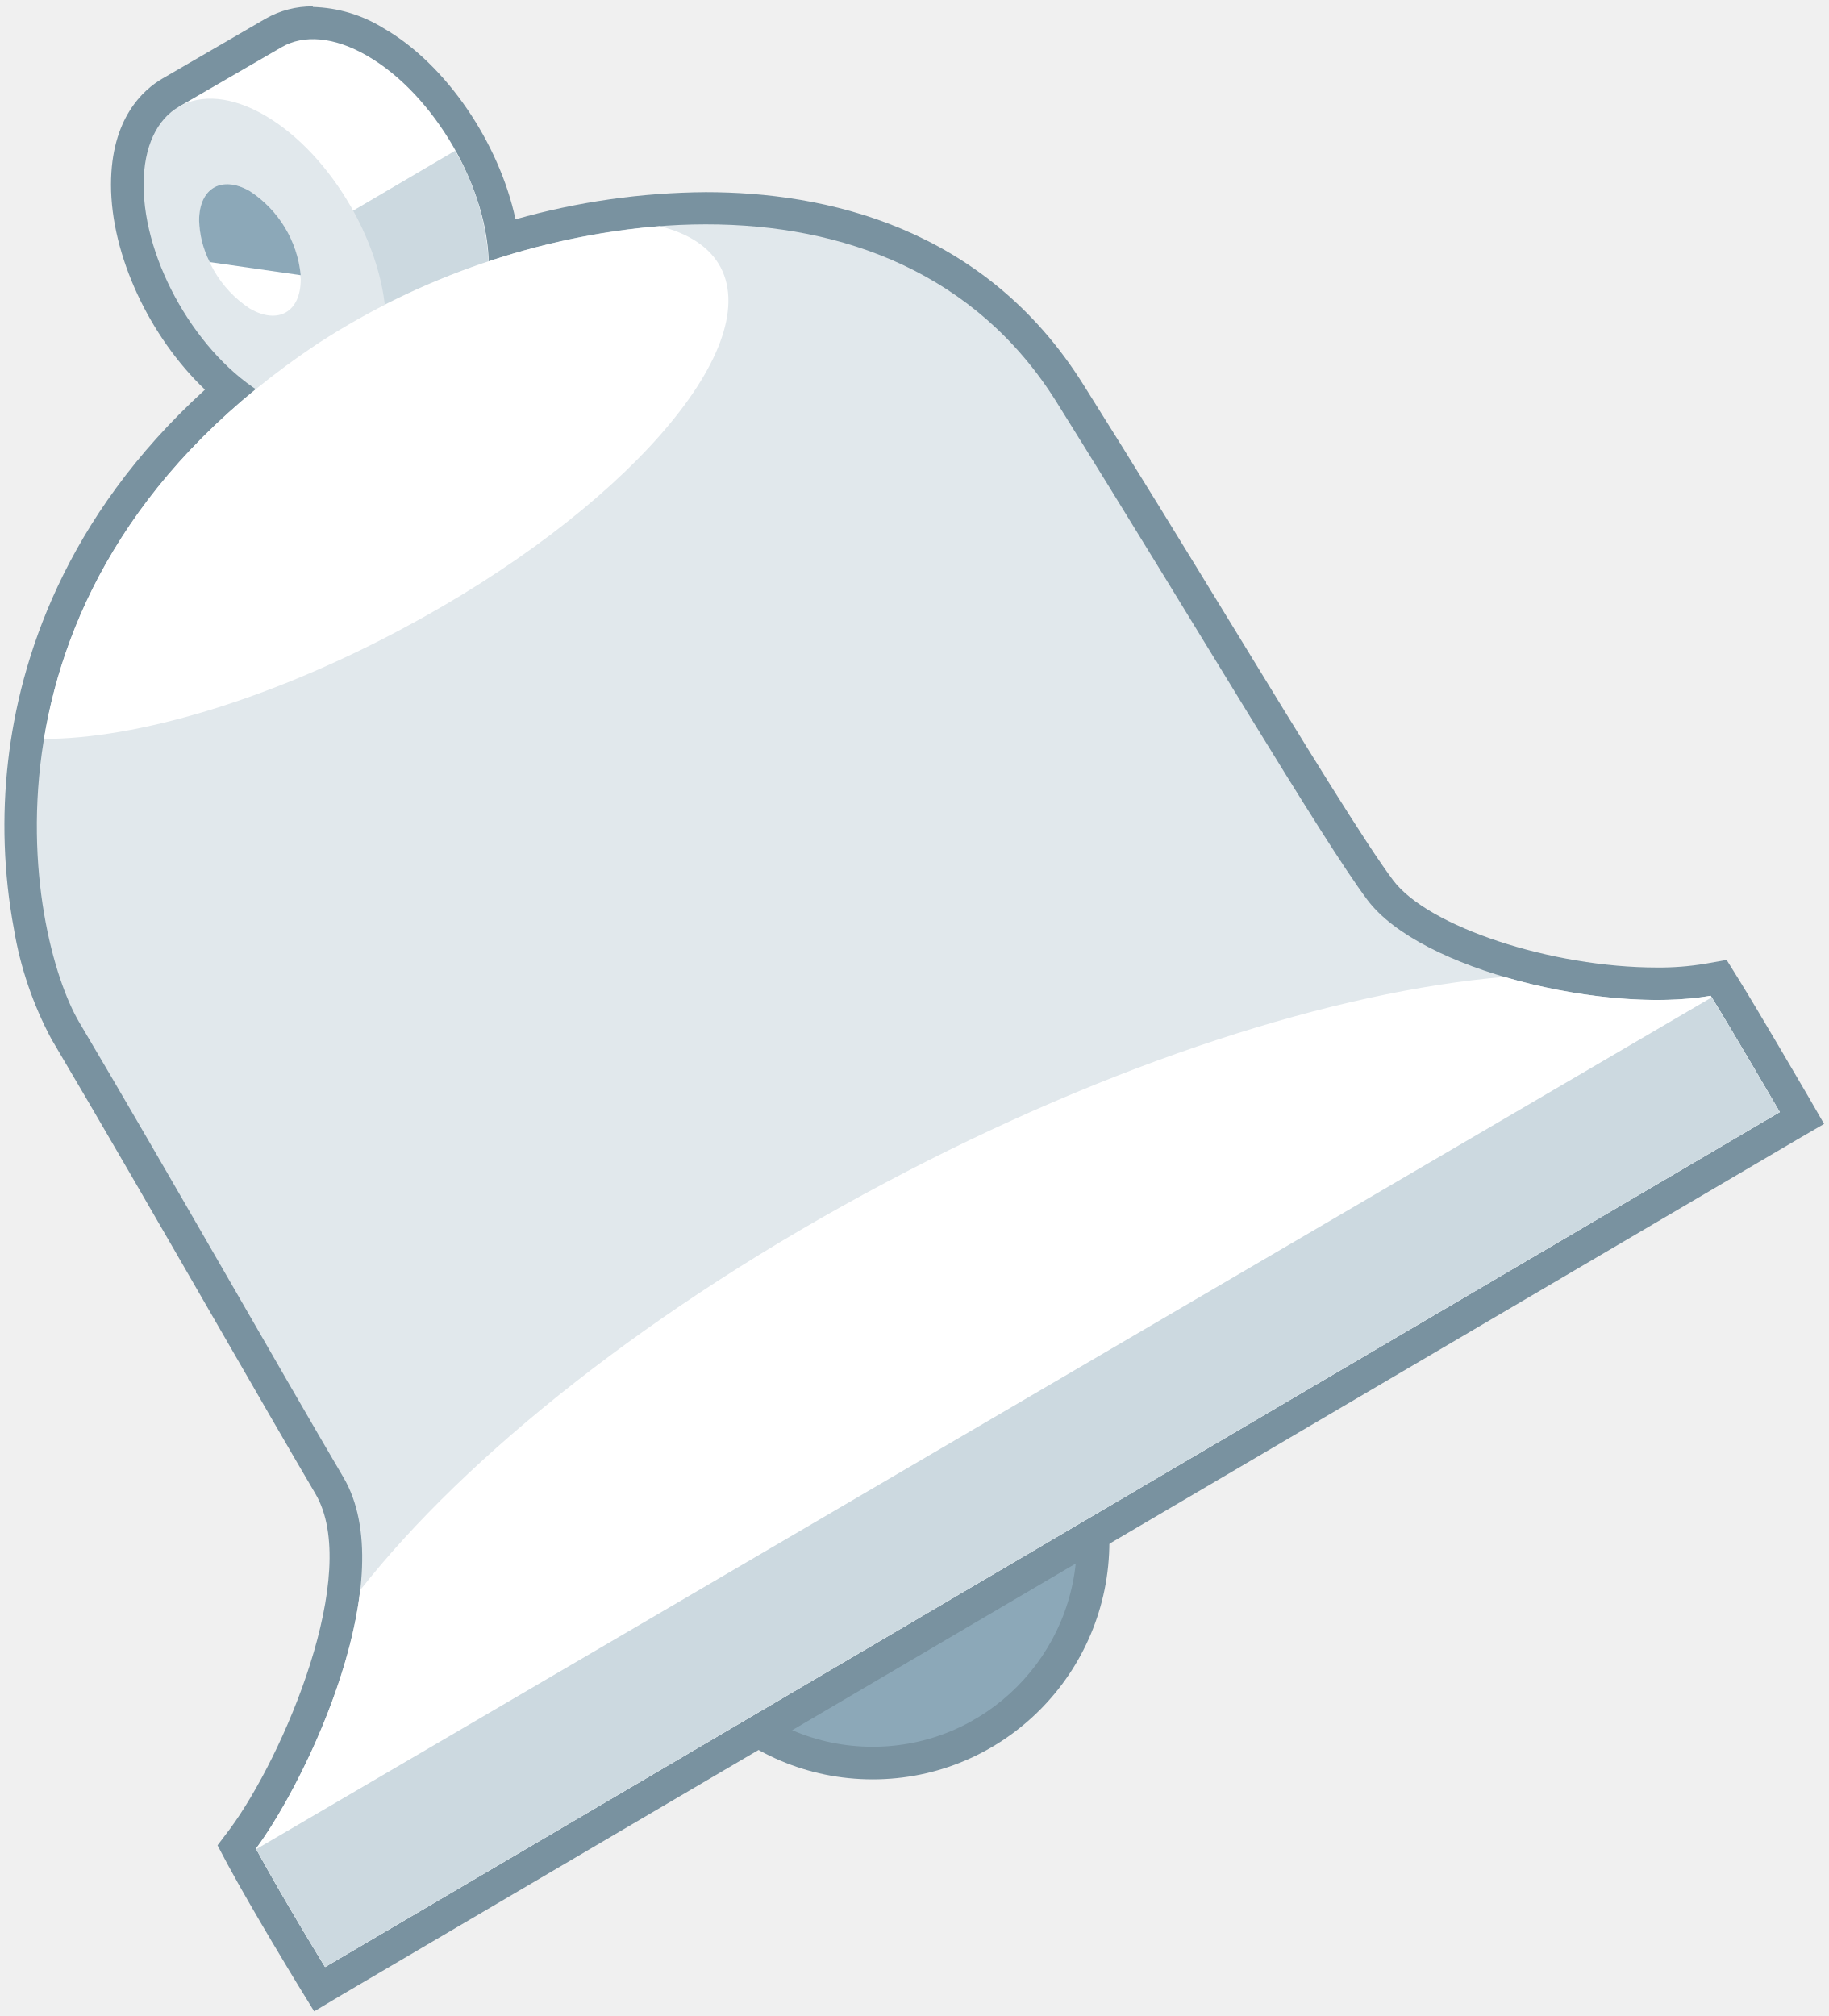
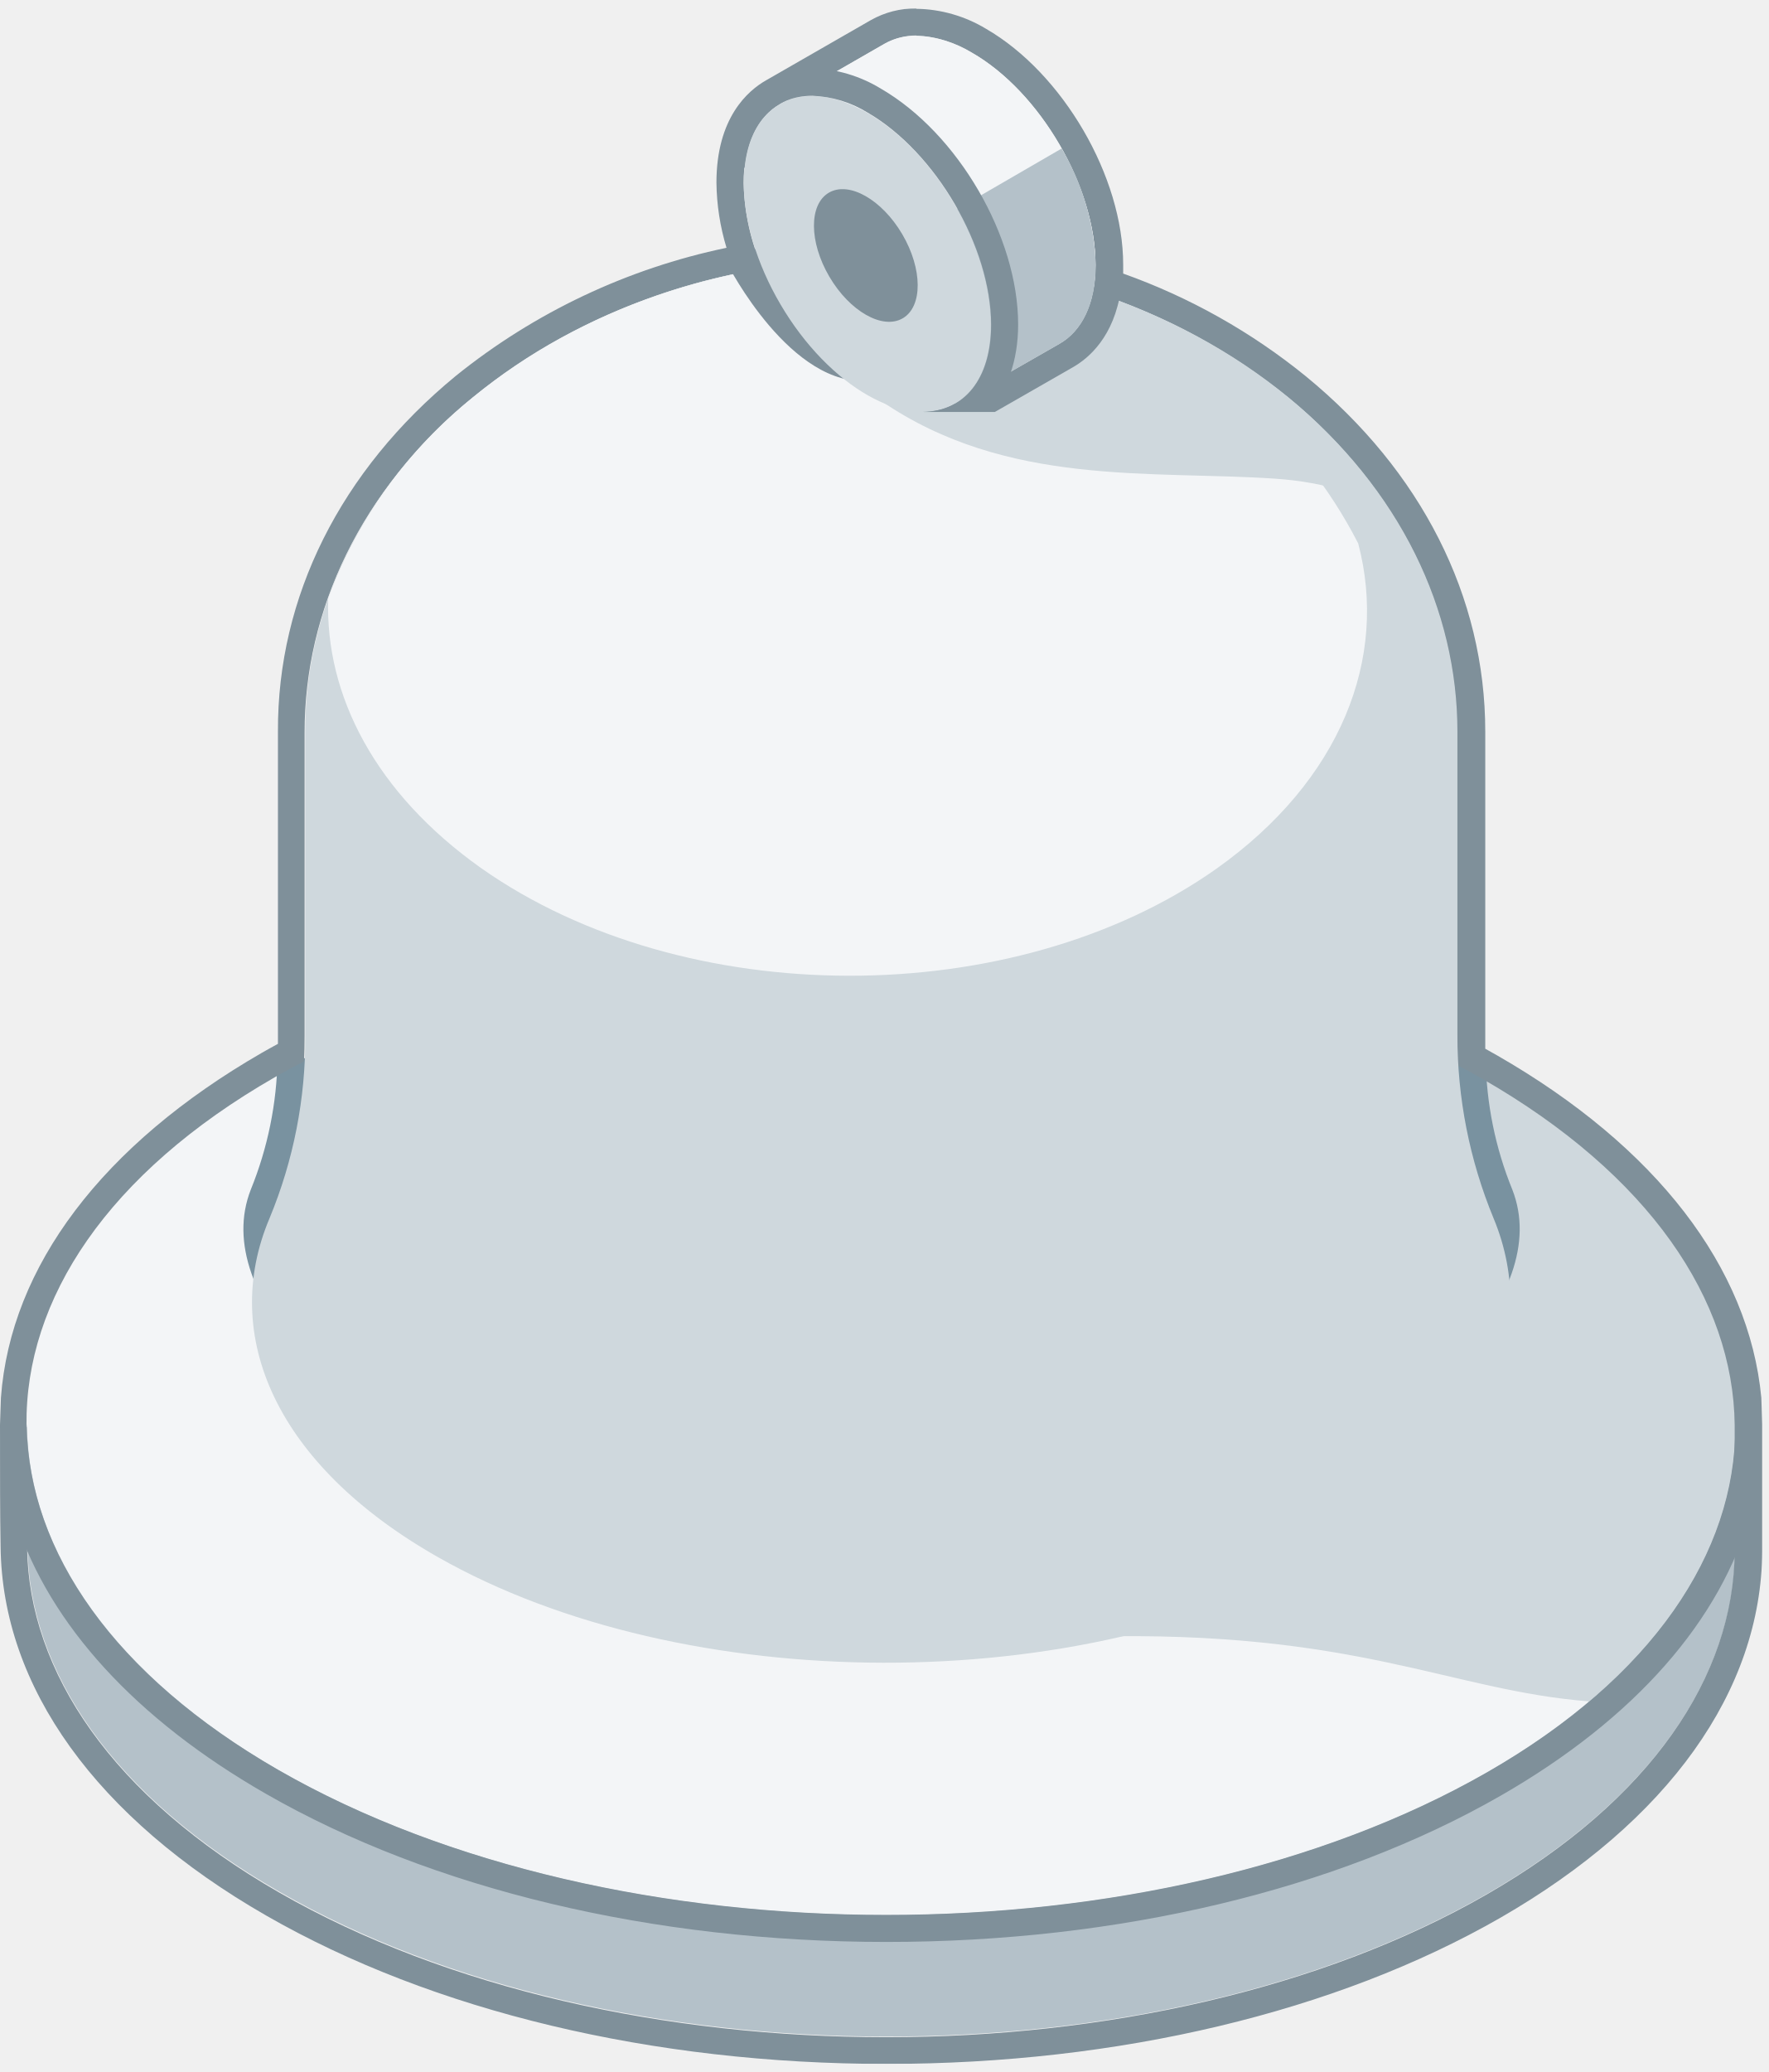
- <svg xmlns="http://www.w3.org/2000/svg" width="78" height="86">
-   <g fill-rule="nonzero" fill="none">
-     <path d="M37.225 55.621c-5.577 0-10.098 4.541-10.098 10.143 0 5.601 4.52 10.142 10.098 10.142 5.577 0 10.098-4.54 10.098-10.142-.007-5.597-4.522-10.131-10.094-10.14l-.004-.003z" fill="#7992A0" />
-     <ellipse fill="#8CA8B8" cx="37.225" cy="65.764" rx="8.712" ry="8.75" />
-     <path d="M13.354.272A3.994 3.994 0 0 0 11.322.8L6.933 3.349c-.821.477-2.198 1.7-2.198 4.527 0 3.015 1.647 6.497 4.008 8.746C2.714 22.112.835 28.202.347 32.457a24.152 24.152 0 0 0 .246 7.17A15.334 15.334 0 0 0 2.19 44.32c2.024 3.415 4.607 7.893 6.881 11.838 1.699 2.945 3.3 5.727 4.382 7.562 1.99 3.374-1.366 11.218-3.647 14.303l-.527.697.427.807c1.133 2.09 2.912 4.997 2.984 5.119l.711 1.156 1.168-.697L76.613 48.64l1.196-.696-.693-1.201c-.087-.146-2.1-3.604-2.967-4.996l-.496-.798-.922.164a11.85 11.85 0 0 1-2.046.16c-4.506 0-9.769-1.74-11.256-3.719-1.179-1.57-3.734-5.744-6.964-11.03-1.883-3.078-4.015-6.566-6.24-10.097-4.247-6.8-11.094-8.23-16.12-8.23-2.745.02-5.475.41-8.116 1.159-.693-3.249-2.95-6.616-5.637-8.158a6.034 6.034 0 0 0-3.016-.902l.018-.024z" fill="#7992A0" />
-     <path d="M20.849 11.344c0 1.647-.58 2.785-1.515 3.335-.936.55-4.375 2.535-4.375 2.535L7.627 4.554l4.385-2.542c.936-.543 2.233-.456 3.66.373 2.86 1.657 5.177 5.665 5.177 8.959z" fill="#FFF" />
-     <path d="M19.413 6.43l-7.973 4.684 3.519 6.1s3.439-1.999 4.375-2.535c.936-.536 1.515-1.688 1.515-3.335a10.479 10.479 0 0 0-1.436-4.913z" fill="#CCD9E0" />
-     <path d="M16.467 13.882c0 3.29-2.316 4.617-5.173 2.96-2.856-1.658-5.168-5.665-5.168-8.96 0-3.293 2.315-4.616 5.172-2.959 2.856 1.658 5.169 5.665 5.169 8.959z" fill="#E1E8EC" />
-     <path d="M12.827 11.922c0 1.392-.971 1.939-2.17 1.243A4.809 4.809 0 0 1 8.493 9.4c0-1.393.971-1.94 2.17-1.243a4.809 4.809 0 0 1 2.164 3.764z" fill="#FFF" />
-     <path d="M10.663 8.158c-1.199-.697-2.17-.14-2.17 1.243a4.22 4.22 0 0 0 .451 1.779l3.883.56a4.846 4.846 0 0 0-2.164-3.582z" fill="#8CA8B8" />
-     <path d="M75.92 47.44L13.867 83.91s-1.82-2.959-2.947-5.048c2.253-3.046 6.24-11.577 3.727-15.842-2.514-4.265-7.714-13.419-11.267-19.41-2.167-3.657-5.287-18.715 10.227-28.987 8.87-5.873 24.613-8.443 31.46 2.525 5.994 9.599 11.332 18.67 13.26 21.239 2.274 3.029 10.226 4.874 14.646 4.09.867 1.393 2.947 4.962 2.947 4.962z" fill="#E1E8EC" />
-     <path d="M72.973 42.478c-2.388.425-5.803.076-8.802-.805-7.207.613-16.726 3.635-26.409 8.781-9.91 5.255-17.888 11.637-22.398 17.378-.475 4.143-2.877 8.91-4.444 11.03 1.127 2.09 2.947 5.049 2.947 5.049L75.92 47.439s-2.08-3.569-2.947-4.961zM30.742 11.41c-.46-.87-1.365-1.452-2.603-1.762a31.642 31.642 0 0 0-14.532 4.975C5.893 19.735 2.773 26.033 1.875 31.521c3.935 0 9.551-1.637 15.254-4.683 9.388-4.993 15.458-11.901 13.613-15.428z" fill="#FFF" />
-     <path d="M75.92 47.44s-2.014-3.455-2.905-4.893L10.93 78.883c1.13 2.09 2.937 5.028 2.937 5.028L75.92 47.439z" fill="#CCD9E0" />
+ <svg xmlns="http://www.w3.org/2000/svg" xmlns:xlink="http://www.w3.org/1999/xlink" width="76px" height="89px" viewBox="0 0 76 89" version="1.1">
+   <defs>
+     <polygon id="path-1" points="7.27272727e-05 0.347 75.716 0.347 75.716 88.638 7.27272727e-05 88.638" />
+   </defs>
+   <g id="notifications-statuses" stroke="none" stroke-width="1" fill="none" fill-rule="evenodd" transform="translate(-1625, -288)">
+     <g id="4-empty-state" transform="translate(1499, 158)">
+       <g id="notifications-flyout-background" transform="translate(14, 54)">
+         <g id="empty-illustration" transform="translate(112, 76)">
+           <path d="M1.156,61.197 C1.156,63.064 1.156,64.905 1.182,66.425 C1.244,71.794 4.851,77.163 12.007,81.258 C26.378,89.514 49.604,89.554 63.884,81.352 C70.967,77.282 74.52,71.946 74.549,66.602 L74.549,61.175 L1.156,61.197 Z" id="Fill-1" fill="#B4C1C9" />
+           <path d="M1.157,60.994 C1.22,49.357 17.702,40.012 37.969,40.121 C58.237,40.23 74.616,49.752 74.552,61.389 C74.489,73.026 58.007,82.371 37.74,82.261 C17.472,82.152 1.094,72.63 1.157,60.994" id="Fill-3" fill="#F3F5F7" />
+           <path d="M63.727,46.324 C61.97,45.324 60.139,44.458 58.251,43.733 L45.694,45.181 L46.767,70.3 C58.298,70.01 62.283,72.615 68.291,73.082 C77.963,64.898 76.429,53.632 63.727,46.324" id="Fill-5" fill="#CFD8DD" />
+           <path d="M63.833,45.466 L47.368,45.271 C47.368,45.271 41.215,58.748 40.655,58.729 L39.676,68.7 C40.236,68.719 48.404,68.27 53.655,65.289 C60.684,61.287 66.771,55.683 64.978,51.099 C64.248,49.309 63.86,47.399 63.833,45.466" id="Fill-7" fill="#7992A0" />
+           <path d="M11.924,45.466 L28.389,45.271 C28.389,45.271 34.542,58.748 35.102,58.729 L36.076,68.7 C35.516,68.719 27.349,68.27 22.098,65.289 C15.069,61.287 8.982,55.683 10.775,51.099 C11.503,49.308 11.892,47.399 11.924,45.466" id="Fill-9" fill="#7992A0" />
+           <g id="Group-13" transform="translate(0, 0.014833)">
+             <mask id="mask-2" fill="white">
+               <use xlink:href="#path-1" />
+             </mask>
+             <g id="Clip-12" />
+             <path d="M39.371,0.347 C38.686,0.34 38.011,0.513 37.415,0.85 L32.931,3.426 C32.135,3.871 30.782,5.047 30.782,7.829 C30.793,8.778 30.939,9.721 31.215,10.629 C26.951,11.519 22.962,13.407 19.578,16.136 C14.633,20.199 11.916,25.622 11.942,31.407 L11.942,44.46 L11.942,44.822 C11.698,44.956 11.466,45.082 11.247,45.209 C4.404,49.156 0.455,54.377 0.04,60.021 L7.27272727e-05,61.186 C7.27272727e-05,63.288 7.27272727e-05,65.05 0.026,66.421 C0.091,72.452 4.146,78.078 11.433,82.263 C18.586,86.373 28.04,88.638 38.095,88.638 C48.051,88.638 57.418,86.406 64.469,82.358 C71.676,78.208 75.676,72.615 75.716,66.609 L75.716,61.182 L75.676,60.021 C75.146,54.424 71.156,49.239 64.324,45.318 C64.156,45.22 63.985,45.126 63.815,45.032 L63.815,44.431 L63.815,31.407 C63.815,25.618 61.066,20.213 56.109,16.15 C53.765,14.244 51.109,12.751 48.258,11.736 L48.258,11.353 C48.258,7.579 45.669,3.133 42.367,1.223 C41.464,0.677 40.431,0.38 39.375,0.362 L39.371,0.347 Z M39.375,1.523 C40.219,1.554 41.042,1.803 41.76,2.247 C44.691,3.929 47.069,8.01 47.069,11.357 C47.071,11.751 47.033,12.145 46.956,12.532 C50.002,13.508 52.839,15.041 55.32,17.051 C60.16,21.031 62.592,26.215 62.592,31.414 L62.592,44.438 C62.592,44.876 62.615,45.314 62.64,45.752 C63.004,45.94 63.367,46.132 63.702,46.331 C70.862,50.444 74.473,55.817 74.531,61.189 L74.531,66.616 C74.502,71.963 70.949,77.296 63.865,81.366 C56.782,85.436 47.425,87.491 38.076,87.491 C28.651,87.491 19.204,85.418 11.989,81.272 C4.833,77.162 1.226,71.793 1.164,66.439 C1.146,64.919 1.138,63.078 1.138,61.211 C1.076,55.784 4.629,50.379 11.804,46.258 C12.215,46.023 12.636,45.795 13.062,45.575 C13.08,45.213 13.087,44.851 13.087,44.489 L13.087,31.432 C13.087,26.23 15.476,21.027 20.306,17.062 C23.902,14.167 28.199,12.26 32.767,11.53 C32.256,10.366 31.978,9.113 31.949,7.844 C31.949,6.165 32.549,4.989 33.516,4.446 C33.793,4.284 37.08,2.399 37.996,1.87 C38.415,1.632 38.889,1.507 39.371,1.509 L39.375,1.523 Z" id="Fill-11" fill="#7F909A" mask="url(#mask-2)" />
+           </g>
+           <path d="M64.175,52.337 C63.14,49.834 62.611,47.152 62.618,44.446 L62.618,31.422 C62.618,26.223 60.178,21.028 55.345,17.059 C45.658,9.125 29.985,9.121 20.335,17.059 C15.505,21.038 13.102,26.226 13.116,31.429 L13.116,44.486 C13.134,47.175 12.613,49.84 11.582,52.326 C9.444,57.369 11.851,62.923 18.804,66.877 C29.4,72.908 46.527,72.937 57.055,66.949 C63.88,63.067 66.24,57.3 64.175,52.337" id="Fill-14" fill="#CFD8DD" />
+           <path d="M58.356,23.343 C57.129,20.948 55.441,18.817 53.389,17.07 C48.913,13.22 43.091,11.23 37.236,11.125 C31.095,11.23 25,13.216 20.324,17.062 C17.529,19.3 15.393,22.248 14.142,25.593 C14.126,25.631 14.113,25.67 14.102,25.709 C13.96,29.877 16.145,34.081 20.669,37.286 C29.396,43.437 43.553,43.458 52.255,37.322 C57.618,33.52 59.655,28.263 58.356,23.343" id="Fill-16" fill="#F3F5F7" />
+           <path d="M59.833,22.124 C58.617,20.205 57.098,18.495 55.334,17.059 C51.874,14.284 47.77,12.418 43.397,11.632 L37.858,17.221 C43.262,20.926 49.462,20.199 54.789,20.561 C57.062,20.716 58.655,21.306 59.833,22.124" id="Fill-18" fill="#CFD8DD" />
+           <path d="M75.229,61.295 L74.556,61.295 C74.556,66.674 71.018,72.047 63.891,76.128 C56.764,80.209 47.44,82.253 38.073,82.253 C28.644,82.253 19.193,80.176 11.974,76.034 C4.862,71.949 1.251,66.627 1.149,61.284 L0.694,61.284 L0.694,65.368 C2.149,69.789 5.822,73.834 11.407,77.04 C18.563,81.15 28.04,83.414 38.087,83.414 C48.047,83.414 57.418,81.182 64.473,77.134 C70.247,73.82 73.953,69.583 75.229,64.952 L75.229,61.295 Z" id="Fill-20" fill="#7F909A" />
+           <path d="M39.702,17.695 L42.746,17.695 C43.865,17.051 45.491,16.118 46.091,15.778 C46.782,15.387 47.869,14.457 48.16,12.442 L46.989,12.337 C46.967,12.478 46.938,12.612 46.906,12.746 L46.906,12.772 C46.816,13.12 46.678,13.454 46.495,13.763 C46.483,13.78 46.474,13.798 46.466,13.817 C46.422,13.882 46.378,13.944 46.331,14.005 L46.222,14.154 L46.098,14.291 L45.927,14.45 C45.894,14.482 45.859,14.512 45.822,14.541 C45.725,14.62 45.622,14.692 45.512,14.754 L45.36,14.841 L45.334,14.841 L44.683,15.203 L44.611,15.243 L44.411,15.358 L44.291,15.427 C44.236,15.46 44.182,15.492 44.124,15.521 L44.033,15.575 L43.803,15.706 L43.589,15.832 L43.458,15.905 L41.022,17.305 C40.62,17.536 40.166,17.661 39.702,17.667 L39.702,17.695 Z" id="Fill-22" fill="#7F909A" />
+           <path d="M31.258,11.346 C31.258,11.346 33.996,16.733 37.4,16.346 C38.815,16.183 34.385,9.624 34.385,9.624 L31.258,11.346 Z" id="Fill-24" fill="#7F909A" />
+           <path d="M47.069,11.375 C47.069,13.05 46.476,14.222 45.513,14.769 C44.549,15.315 41.022,17.344 41.022,17.344 L33.495,4.472 L37.996,1.885 C38.956,1.335 40.287,1.422 41.756,2.265 C44.691,3.947 47.069,8.028 47.069,11.375" id="Fill-26" fill="#F3F5F7" />
+           <path d="M45.615,6.379 L37.396,11.143 L41.033,17.344 C41.033,17.344 44.564,15.311 45.524,14.769 C46.484,14.226 47.08,13.05 47.08,11.375 C47.016,9.614 46.512,7.897 45.615,6.379" id="Fill-28" fill="#B4C1C9" />
+           <path d="M33.487,4.48 C35.547,3.282 38.908,5.189 40.994,8.739 C43.08,12.289 43.101,16.138 41.041,17.336 C38.981,18.534 35.621,16.627 33.535,13.077 C31.449,9.527 31.428,5.678 33.487,4.48" id="Fill-30" fill="#CFD8DD" />
+           <path d="M35.615,8.275 C36.48,7.772 37.891,8.572 38.767,10.062 C39.643,11.553 39.651,13.169 38.786,13.672 C37.921,14.176 36.509,13.375 35.634,11.885 C34.758,10.394 34.75,8.778 35.615,8.275" id="Fill-32" fill="#7F909A" />
+           <path d="M34.88,2.953 L34.742,2.953 C33.476,3.723 33.487,3.716 31.975,4.653 L31.676,6.788 L31.989,7.218 C32.185,5.239 33.309,4.114 34.898,4.114 C35.742,4.144 36.563,4.394 37.28,4.838 C40.193,6.527 42.585,10.601 42.585,13.947 C42.585,16.317 41.393,17.685 39.658,17.685 L39.625,17.685 L42.436,17.685 C43.262,16.824 43.745,15.514 43.745,13.94 C43.745,10.167 41.156,5.724 37.851,3.81 C36.958,3.263 35.936,2.959 34.887,2.931 L34.88,2.953 Z" id="Fill-34" fill="#7F909A" />
+         </g>
+       </g>
+     </g>
  </g>
</svg>
